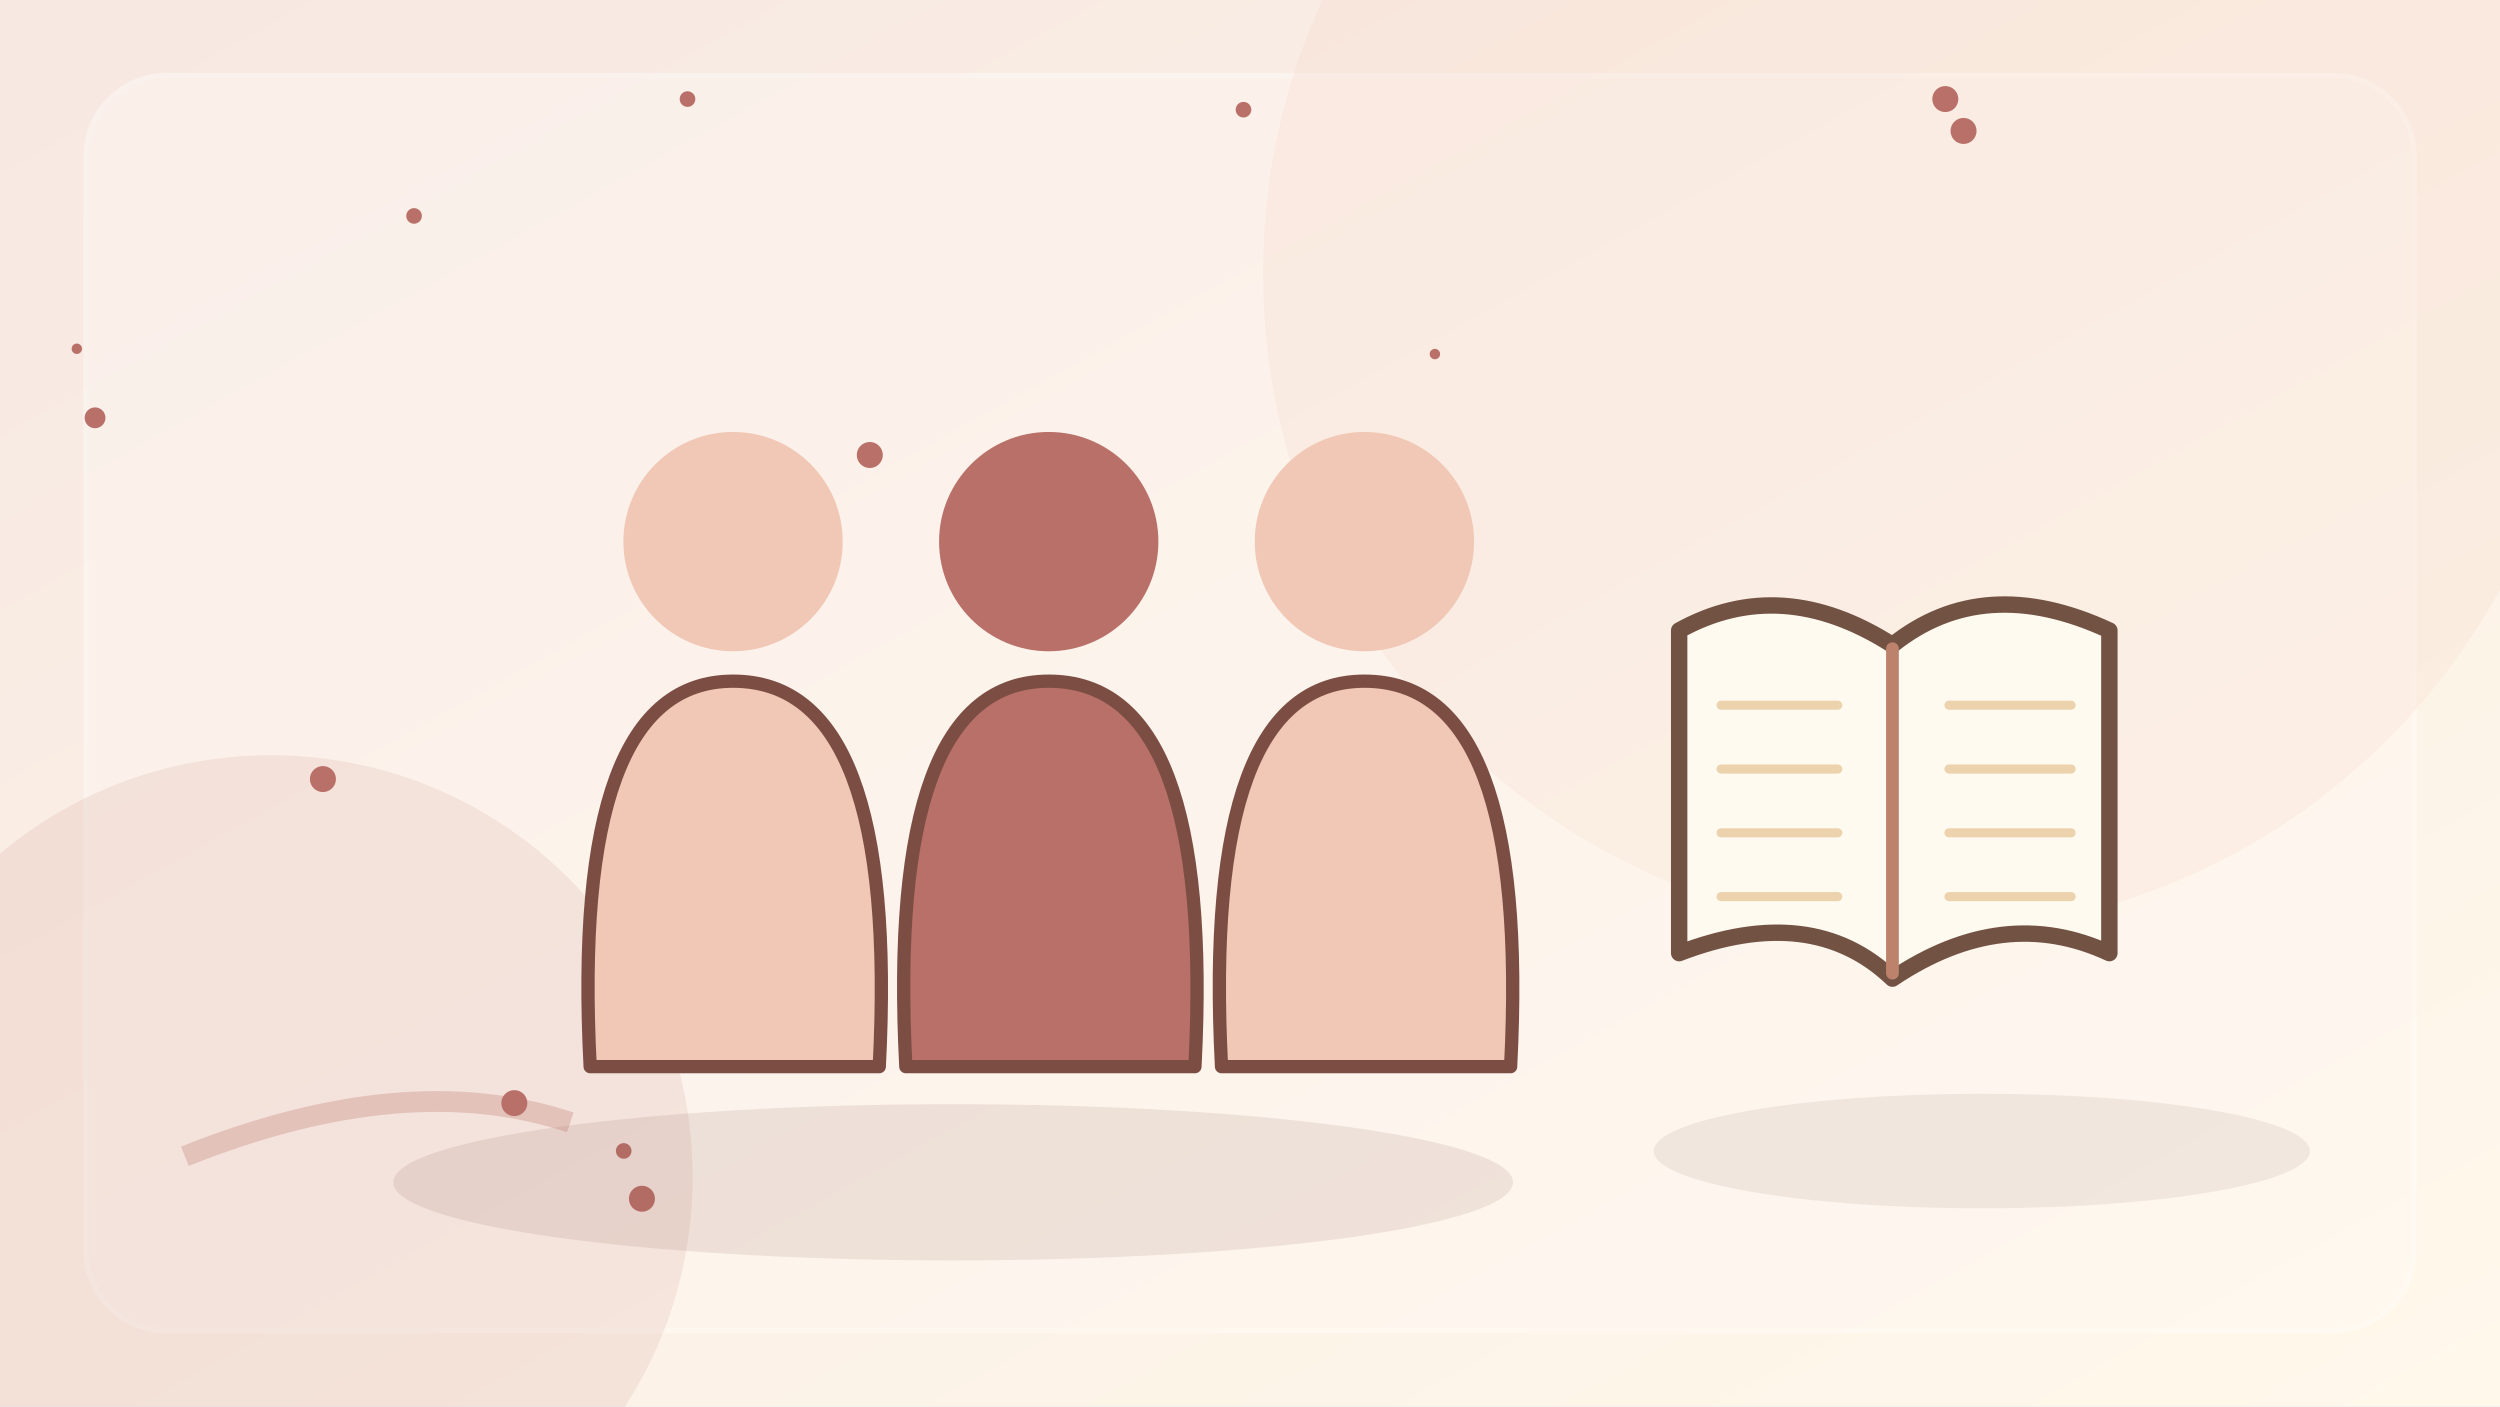
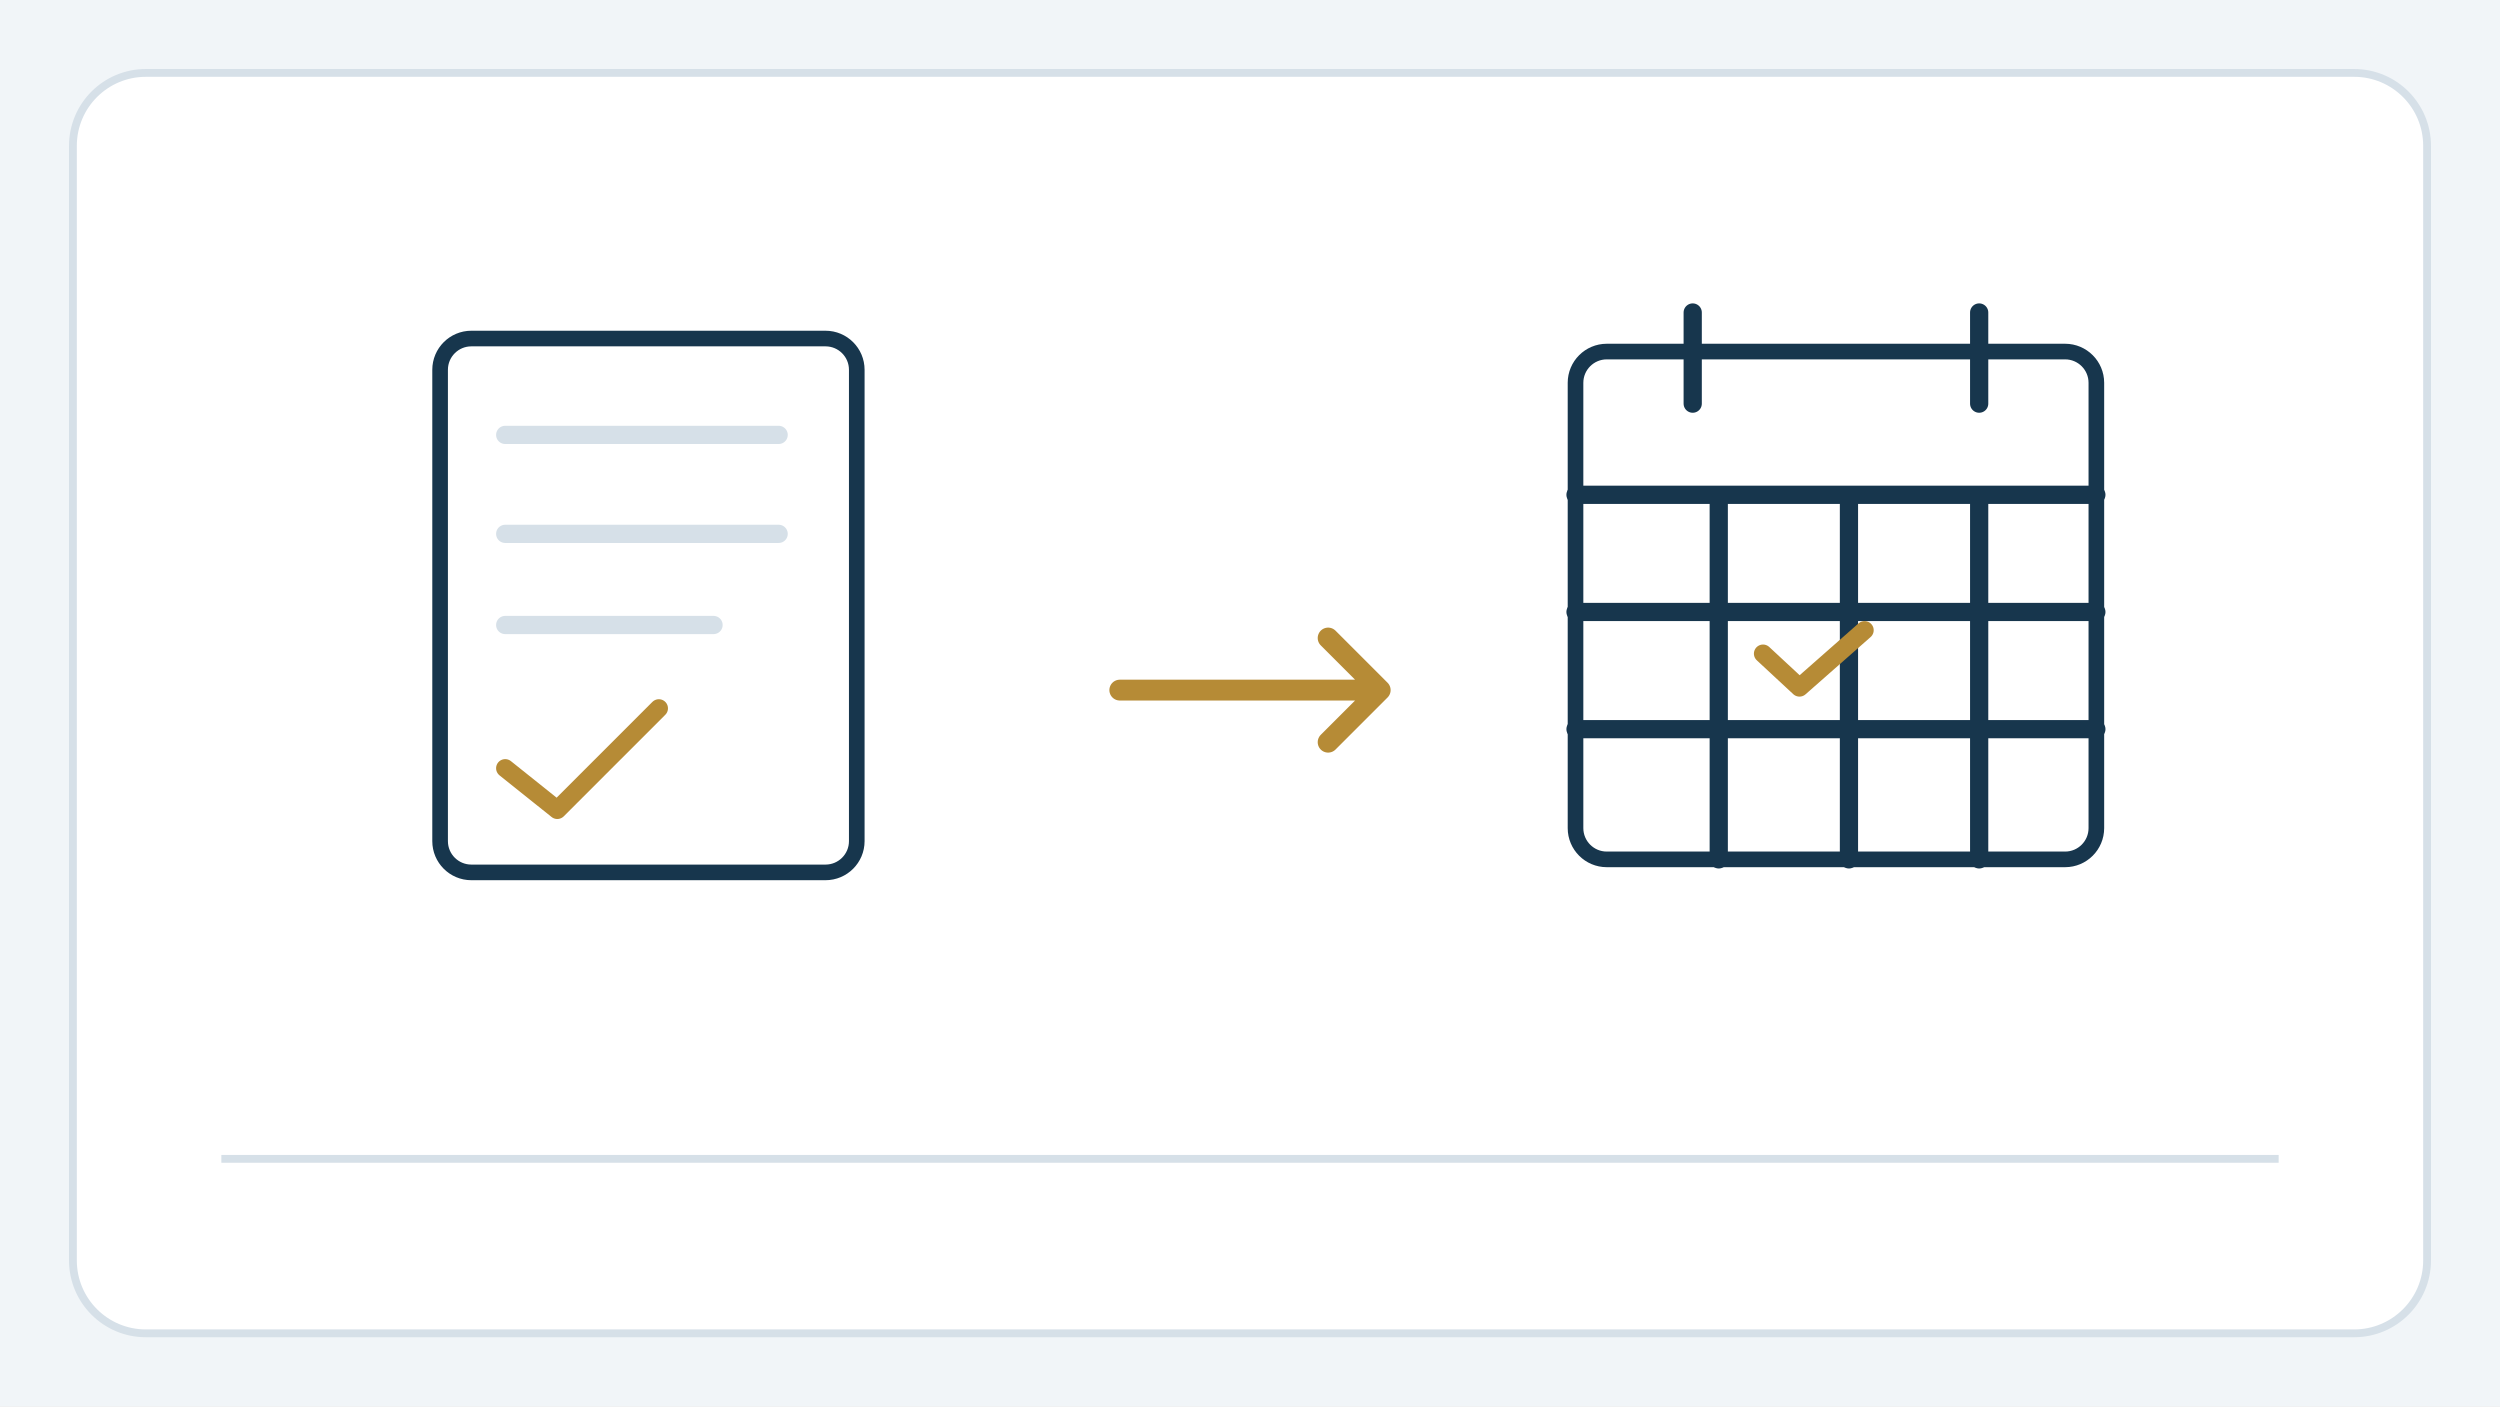
- <svg xmlns="http://www.w3.org/2000/svg" width="960" height="540" viewBox="0 0 960 540" role="img" aria-label="Autorska ilustracja: Wolontariat w Polsce i porozumienie">
-   <defs>
-     <linearGradient id="background" x1="0" y1="0" x2="1" y2="1">
-       <stop offset="0" stop-color="#f7e8e1" />
-       <stop offset="1" stop-color="#fff8eb" />
-     </linearGradient>
-   </defs>
-   <rect width="960" height="540" fill="url(#background)" />
-   <rect x="33" y="29" width="894" height="482" rx="31" fill="#fffaf7" opacity=".35" stroke="#fff" stroke-width="2" />
-   <circle cx="738" cy="105" r="253" fill="#f0c8b5" opacity=".16" />
-   <circle cx="104" cy="452" r="162" fill="#b97068" opacity=".12" />
-   <circle cx="36.5" cy="160.44" r="4" fill="#b97068" stroke="none" stroke-width="4" />
-   <circle cx="29.5" cy="133.92" r="2" fill="#b97068" stroke="none" stroke-width="4" />
-   <circle cx="477.5" cy="42.12" r="3" fill="#b97068" stroke="none" stroke-width="4" />
-   <circle cx="264" cy="38.04" r="3" fill="#b97068" stroke="none" stroke-width="4" />
-   <circle cx="334" cy="174.72" r="5" fill="#b97068" stroke="none" stroke-width="4" />
-   <circle cx="425" cy="344.04" r="2" fill="#b97068" stroke="none" stroke-width="4" />
-   <circle cx="425" cy="268.56" r="2" fill="#b97068" stroke="none" stroke-width="4" />
-   <circle cx="159" cy="82.92" r="3" fill="#b97068" stroke="none" stroke-width="4" />
-   <circle cx="551" cy="135.96" r="2" fill="#b97068" stroke="none" stroke-width="4" />
-   <circle cx="197.5" cy="423.6" r="5" fill="#b97068" stroke="none" stroke-width="4" />
-   <circle cx="246.5" cy="460.32" r="5" fill="#b97068" stroke="none" stroke-width="4" />
-   <circle cx="747" cy="38.04" r="5" fill="#b97068" stroke="none" stroke-width="4" />
-   <circle cx="754" cy="50.28" r="5" fill="#b97068" stroke="none" stroke-width="4" />
-   <circle cx="239.5" cy="441.96" r="3" fill="#b97068" stroke="none" stroke-width="4" />
-   <circle cx="124" cy="299.16" r="5" fill="#b97068" stroke="none" stroke-width="4" />
-   <ellipse cx="366" cy="454" rx="215" ry="30" fill="#7c4e43" opacity=".12" />
-   <ellipse cx="761" cy="442" rx="126" ry="22" fill="#7c4e43" opacity=".10" />
-   <g transform="translate(196 74) scale(1.276)">
-     <circle cx="67" cy="105" r="33" fill="#f0c8b5" stroke="none" stroke-width="4" />
-     <circle cx="162" cy="105" r="33" fill="#b97068" stroke="none" stroke-width="4" />
-     <circle cx="257" cy="105" r="33" fill="#f0c8b5" stroke="none" stroke-width="4" />
-     <path d="M24 263q-6-116 43-116q50 0 44 116Z" fill="#f0c8b5" stroke="#7c4e43" stroke-width="4" stroke-linejoin="round" stroke-linecap="round" />
-     <path d="M119 263q-6-116 43-116q50 0 44 116Z" fill="#b97068" stroke="#7c4e43" stroke-width="4" stroke-linejoin="round" stroke-linecap="round" />
-     <path d="M214 263q-6-116 43-116q50 0 44 116Z" fill="#f0c8b5" stroke="#7c4e43" stroke-width="4" stroke-linejoin="round" stroke-linecap="round" />
+ <svg xmlns="http://www.w3.org/2000/svg" width="960" height="540" viewBox="0 0 960 540" role="img" aria-label="Wolontariat w Polsce i porozumienie — dokument i kalendarz">
+   <rect width="960" height="540" fill="#f1f5f8" />
+   <rect x="28" y="28" width="904" height="484" rx="28" fill="#fff" stroke="#d6e0e8" stroke-width="3" />
+   <g transform="translate(89 85)">
+     <rect x="80" y="45" width="160" height="205" rx="12" fill="#fff" stroke="#17364d" stroke-width="6" />
+     <path d="M105 82H210 M105 120H210 M105 155H185" fill="none" stroke="#d6e0e8" stroke-width="7" stroke-linecap="round" stroke-linejoin="round" />
+     <path d="M105 210L125 226L164 187" fill="none" stroke="#b68b36" stroke-width="7" stroke-linecap="round" stroke-linejoin="round" />
  </g>
-   <g transform="translate(614 198) scale(0.700)">
-     <path d="M161 71q-61-39-117-8v177q73-28 117 14q61-41 119-14V63q-69-32-119 8Z" fill="#fffaf0" stroke="#725243" stroke-width="9" stroke-linejoin="round" stroke-linecap="round" />
-     <path d="M161 73L161 251" stroke="#bc826b" stroke-width="7" stroke-linecap="round" fill="none" />
-     <path d="M67 104L131 104" stroke="#edd2ae" stroke-width="5" stroke-linecap="round" fill="none" />
-     <path d="M192 104L259 104" stroke="#edd2ae" stroke-width="5" stroke-linecap="round" fill="none" />
-     <path d="M67 139L131 139" stroke="#edd2ae" stroke-width="5" stroke-linecap="round" fill="none" />
-     <path d="M192 139L259 139" stroke="#edd2ae" stroke-width="5" stroke-linecap="round" fill="none" />
-     <path d="M67 174L131 174" stroke="#edd2ae" stroke-width="5" stroke-linecap="round" fill="none" />
-     <path d="M192 174L259 174" stroke="#edd2ae" stroke-width="5" stroke-linecap="round" fill="none" />
-     <path d="M67 209L131 209" stroke="#edd2ae" stroke-width="5" stroke-linecap="round" fill="none" />
-     <path d="M192 209L259 209" stroke="#edd2ae" stroke-width="5" stroke-linecap="round" fill="none" />
+   <g transform="translate(545 85)">
+     <rect x="60" y="50" width="200" height="195" rx="12" fill="#fff" stroke="#17364d" stroke-width="6" />
+     <path d="M60 105H260 M115 105V245 M165 105V245 M215 105V245 M60 150H260 M60 195H260 M105 35V70 M215 35V70" fill="none" stroke="#17364d" stroke-width="7" stroke-linecap="round" stroke-linejoin="round" />
+     <path d="M132 166L146 179L171 157" fill="none" stroke="#b68b36" stroke-width="7" stroke-linecap="round" stroke-linejoin="round" />
  </g>
-   <path d="M71 444q85-34 148-13" fill="none" stroke="#b97068" opacity=".29" stroke-width="8" />
+   <path d="M430 265H530 M510 245L530 265L510 285" fill="none" stroke="#b68b36" stroke-width="8" stroke-linecap="round" stroke-linejoin="round" />
+   <path d="M85 445H875" fill="none" stroke="#d6e0e8" stroke-width="3" />
</svg>
